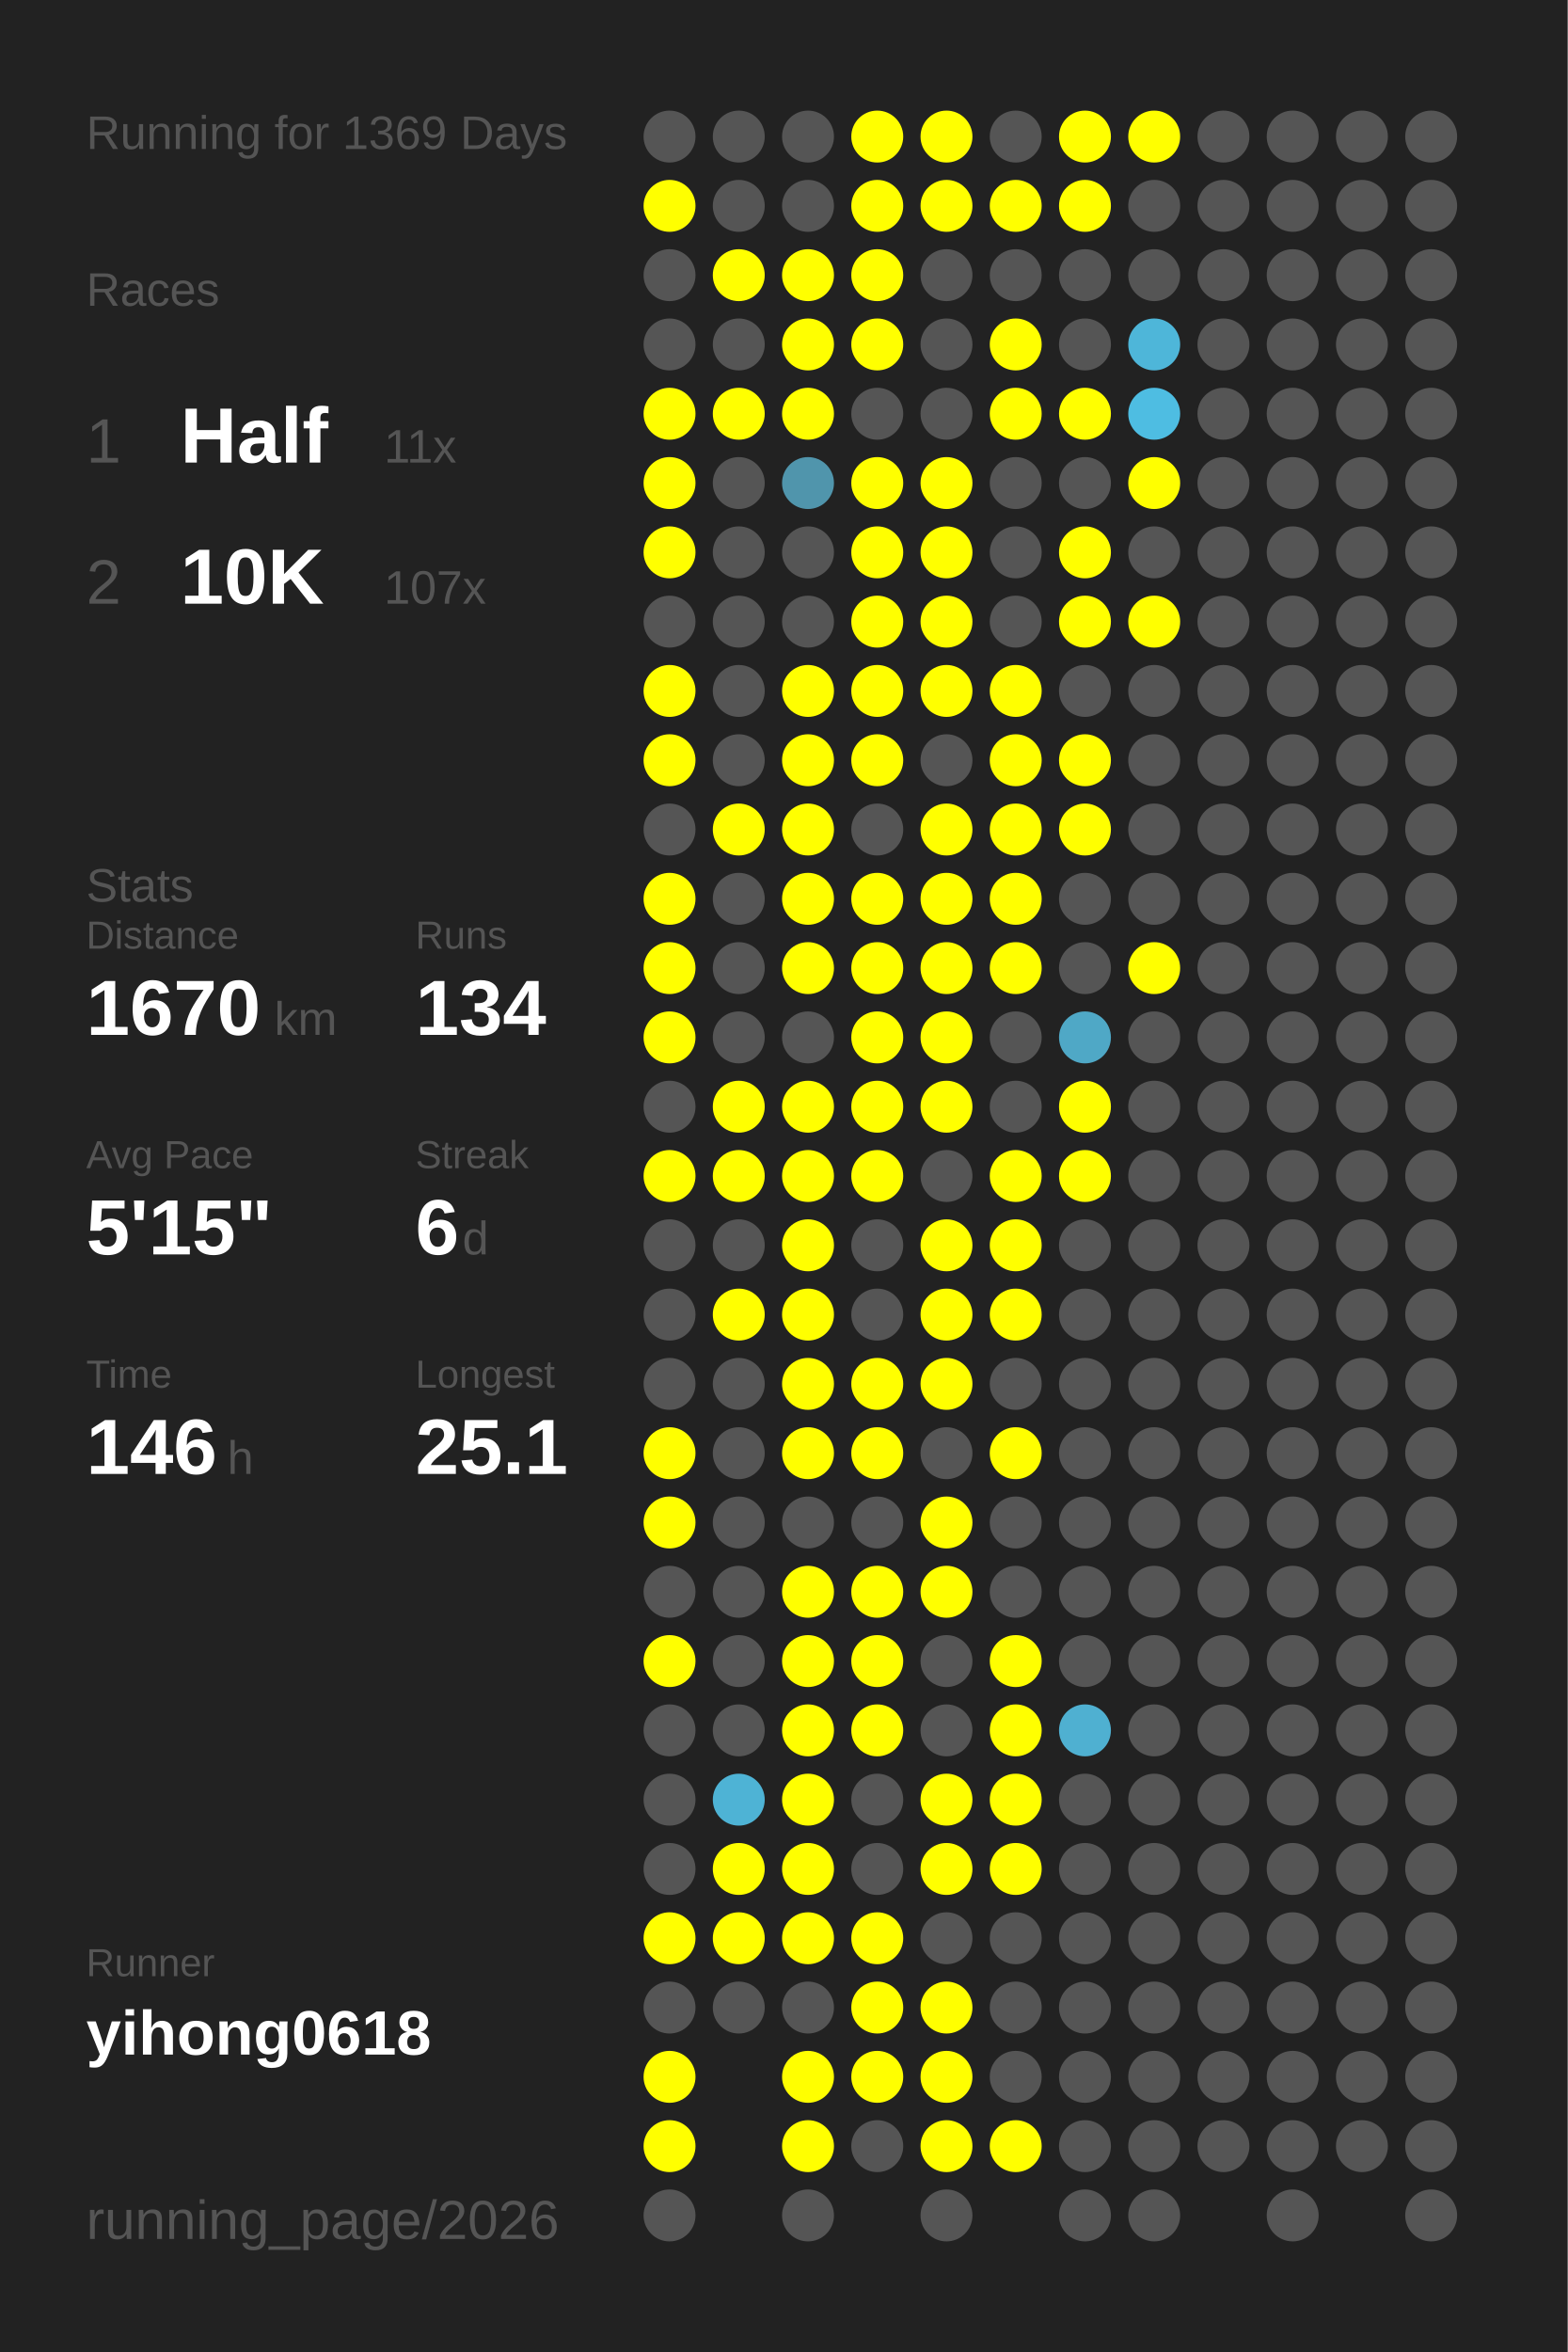
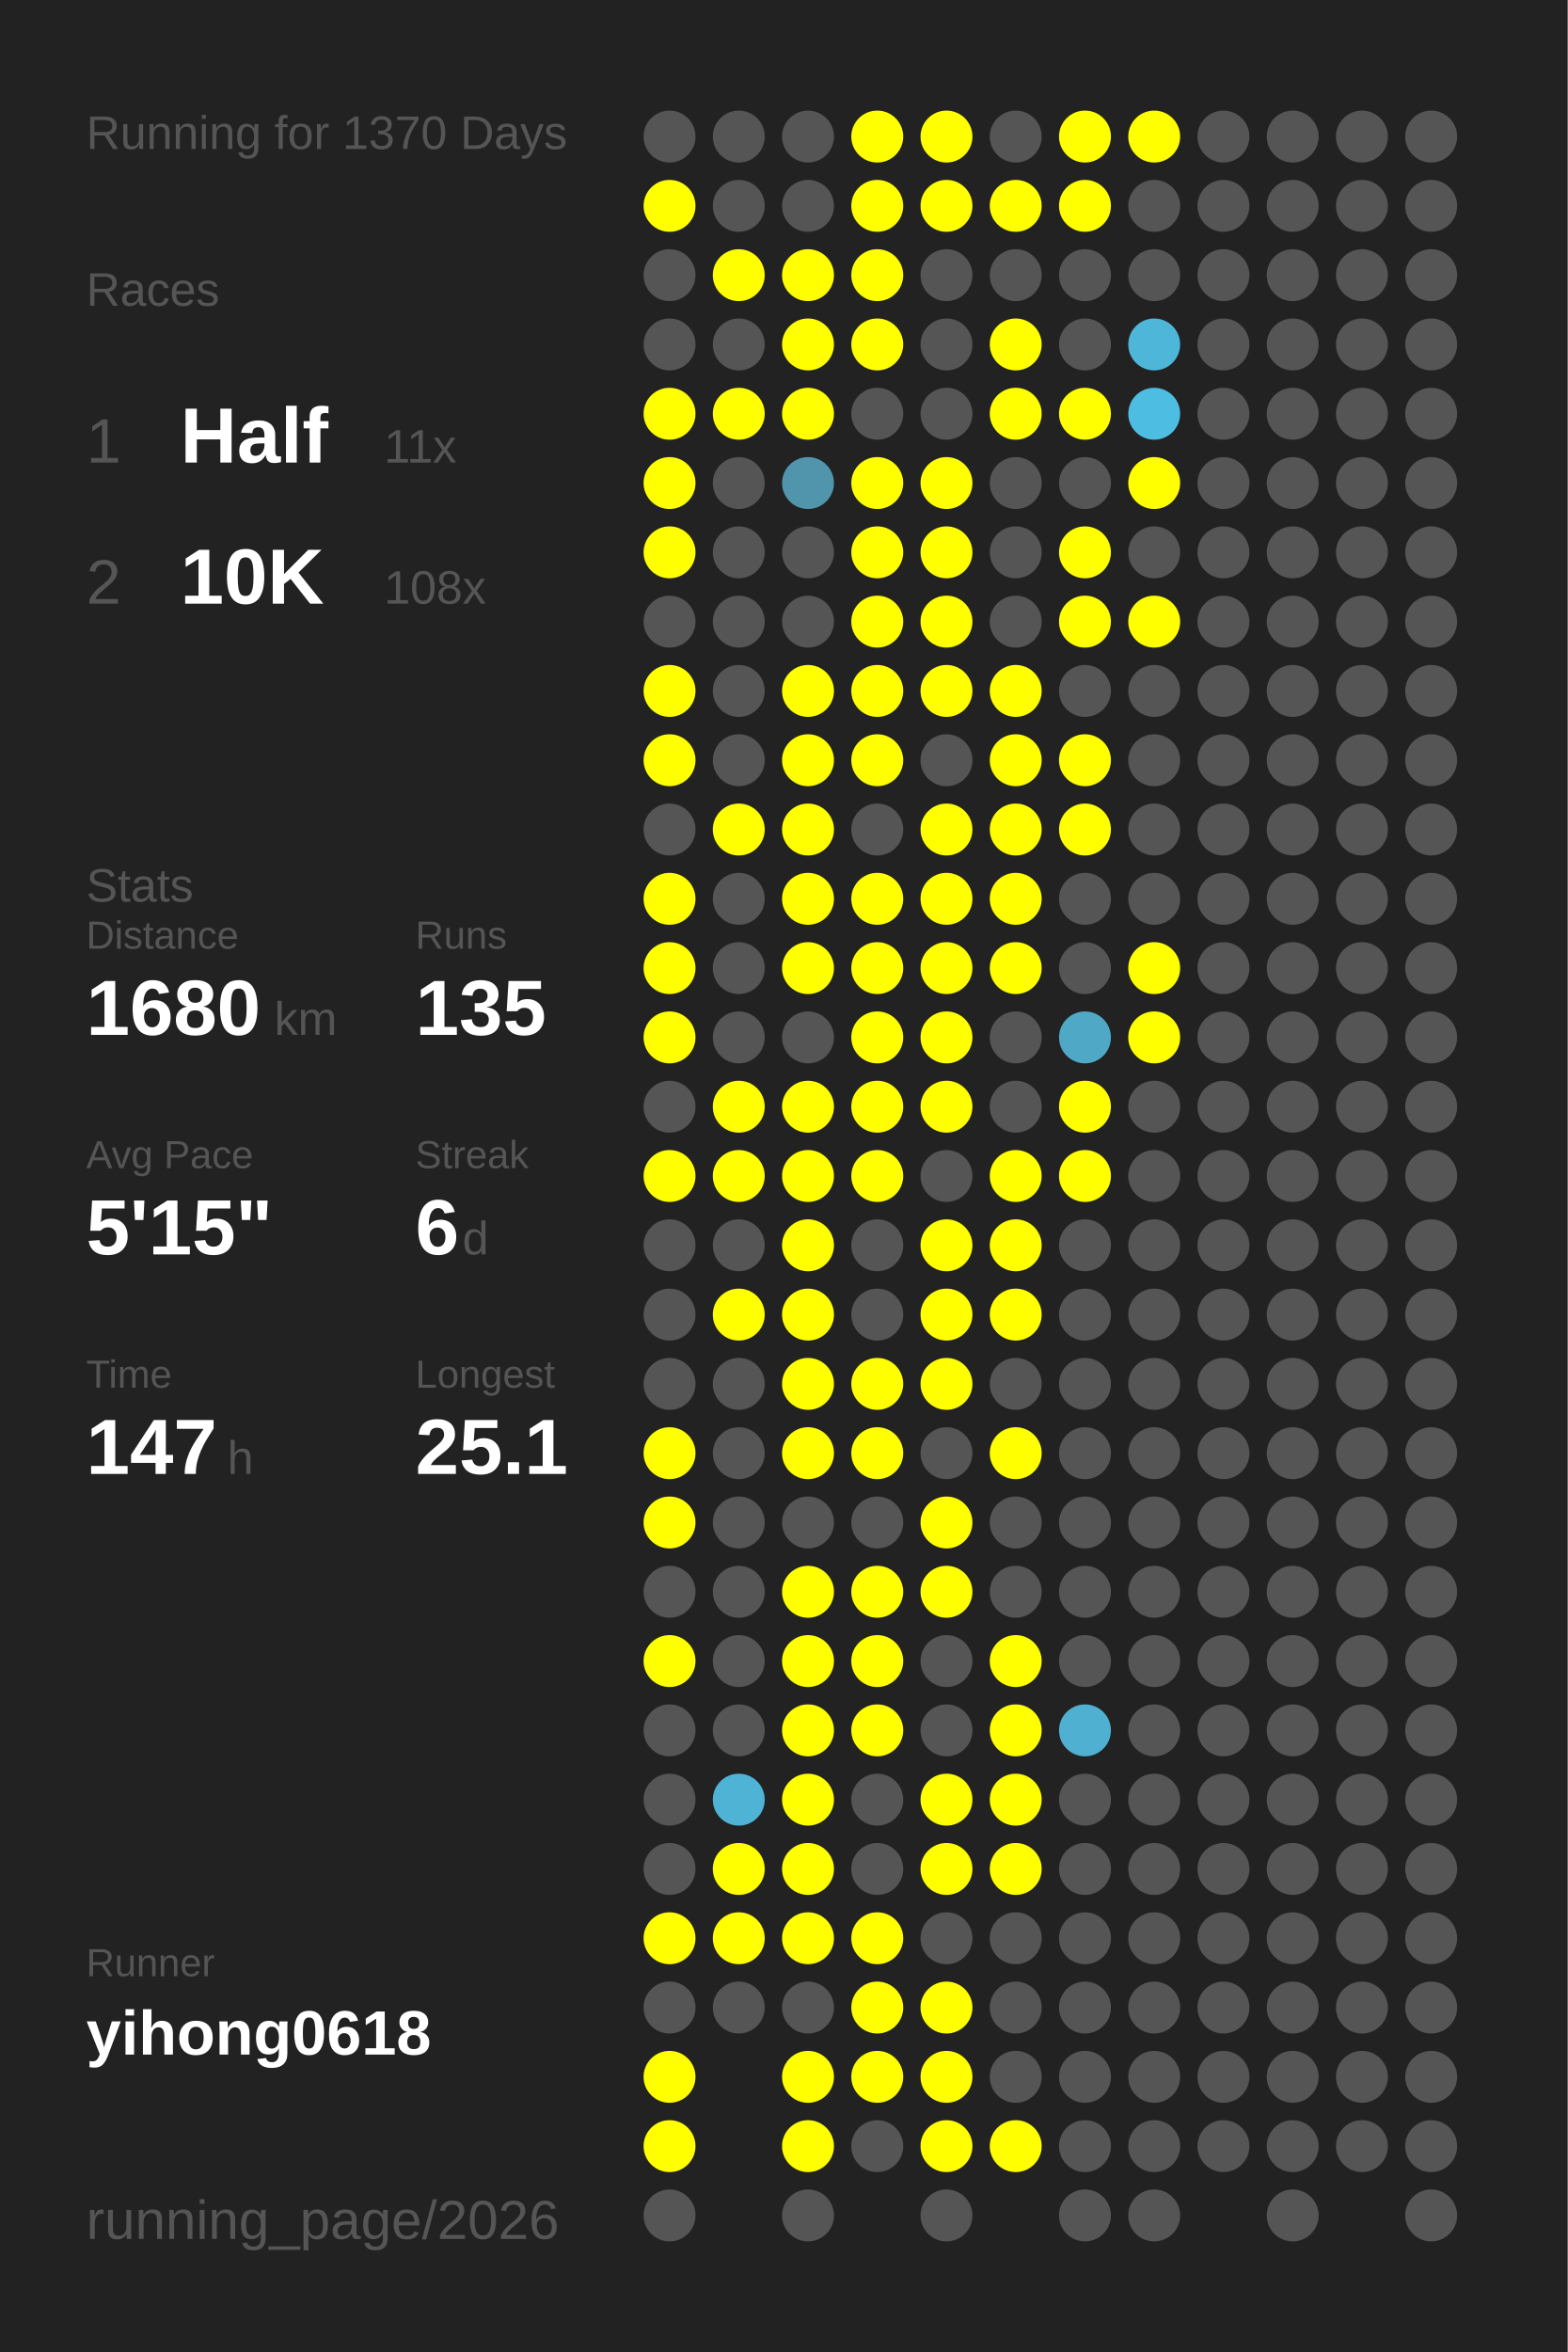
<svg xmlns="http://www.w3.org/2000/svg" baseProfile="full" height="300mm" version="1.1" viewBox="0,0,200,300" width="200mm">
  <defs />
  <rect fill="#222222" height="300" width="200" x="0" y="0" />
-   <text fill="#555555" style="font-size:6px; font-family:Arial;" x="11" y="19">Running for 1369 Days</text>
+   <text fill="#555555" style="font-size:6px; font-family:Arial;" x="11" y="19">Running for 1370 Days</text>
  <text fill="#555555" style="font-size:6px; font-family:Arial;" x="11" y="39">Races</text>
  <text fill="#555555" style="font-size:8px; font-family:Arial;" x="11" y="59">1</text>
  <text fill="#FFFFFF" style="font-size:10px; font-family:Arial; font-weight:bold;" x="23" y="59">Half</text>
  <text fill="#555555" style="font-size:6px; font-family:Arial;" x="49" y="59">11x</text>
  <text fill="#555555" style="font-size:8px; font-family:Arial;" x="11" y="77">2</text>
  <text fill="#FFFFFF" style="font-size:10px; font-family:Arial; font-weight:bold;" x="23" y="77">10K</text>
-   <text fill="#555555" style="font-size:6px; font-family:Arial;" x="49" y="77">107x</text>
+   <text fill="#555555" style="font-size:6px; font-family:Arial;" x="49" y="77">108x</text>
  <text fill="#555555" style="font-size:6px; font-family:Arial;" x="11" y="115">Stats</text>
  <text fill="#555555" style="font-size:5px; font-family:Arial;" x="11" y="121">Distance</text>
-   <text fill="#FFFFFF" style="font-size:10px; font-family:Arial; font-weight:bold;" x="11" y="132">1670</text>
+   <text fill="#FFFFFF" style="font-size:10px; font-family:Arial; font-weight:bold;" x="11" y="132">1680</text>
  <text fill="#555555" style="font-size:6px; font-family:Arial;" x="35" y="132">km</text>
  <text fill="#555555" style="font-size:5px; font-family:Arial;" x="53" y="121">Runs</text>
-   <text fill="#FFFFFF" style="font-size:10px; font-family:Arial; font-weight:bold;" x="53" y="132">134</text>
+   <text fill="#FFFFFF" style="font-size:10px; font-family:Arial; font-weight:bold;" x="53" y="132">135</text>
  <text fill="#555555" style="font-size:5px; font-family:Arial;" x="11" y="149">Avg Pace</text>
  <text fill="#FFFFFF" style="font-size:10px; font-family:Arial; font-weight:bold;" x="11" y="160">5'15"</text>
  <text fill="#555555" style="font-size:5px; font-family:Arial;" x="53" y="149">Streak</text>
  <text fill="#FFFFFF" style="font-size:10px; font-family:Arial; font-weight:bold;" x="53" y="160">6</text>
  <text fill="#555555" style="font-size:6px; font-family:Arial;" x="59" y="160">d</text>
  <text fill="#555555" style="font-size:5px; font-family:Arial;" x="11" y="177">Time</text>
-   <text fill="#FFFFFF" style="font-size:10px; font-family:Arial; font-weight:bold;" x="11" y="188">146</text>
+   <text fill="#FFFFFF" style="font-size:10px; font-family:Arial; font-weight:bold;" x="11" y="188">147</text>
  <text fill="#555555" style="font-size:6px; font-family:Arial;" x="29" y="188">h</text>
  <text fill="#555555" style="font-size:5px; font-family:Arial;" x="53" y="177">Longest</text>
  <text fill="#FFFFFF" style="font-size:10px; font-family:Arial; font-weight:bold;" x="53" y="188">25.1</text>
  <text fill="#555555" style="font-size:5px; font-family:Arial;" x="11" y="252.065">Runner</text>
  <text fill="#FFFFFF" style="font-size:8px; font-family:Arial; font-weight:bold;" x="11" y="262.065">yihong0618</text>
  <text fill="#555555" style="font-size:7px; font-family:Arial;" x="11" y="285.581">running_page/2026</text>
  <circle cx="85.417" cy="17.419" fill="#555555" r="3.312" />
  <circle cx="85.417" cy="26.258" fill="#FFFF00" r="3.312" />
  <circle cx="85.417" cy="35.097" fill="#555555" r="3.312" />
  <circle cx="85.417" cy="43.935" fill="#555555" r="3.312" />
  <circle cx="85.417" cy="52.774" fill="#FFFF00" r="3.312" />
  <circle cx="85.417" cy="61.613" fill="#FFFF00" r="3.312" />
  <circle cx="85.417" cy="70.452" fill="#FFFF00" r="3.312" />
  <circle cx="85.417" cy="79.29" fill="#555555" r="3.312" />
  <circle cx="85.417" cy="88.129" fill="#FFFF00" r="3.312" />
  <circle cx="85.417" cy="96.968" fill="#FFFF00" r="3.312" />
  <circle cx="85.417" cy="105.806" fill="#555555" r="3.312" />
  <circle cx="85.417" cy="114.645" fill="#FFFF00" r="3.312" />
  <circle cx="85.417" cy="123.484" fill="#FFFF00" r="3.312" />
  <circle cx="85.417" cy="132.323" fill="#FFFF00" r="3.312" />
  <circle cx="85.417" cy="141.161" fill="#555555" r="3.312" />
  <circle cx="85.417" cy="150" fill="#FFFF00" r="3.312" />
  <circle cx="85.417" cy="158.839" fill="#555555" r="3.312" />
  <circle cx="85.417" cy="167.677" fill="#555555" r="3.312" />
  <circle cx="85.417" cy="176.516" fill="#555555" r="3.312" />
  <circle cx="85.417" cy="185.355" fill="#FFFF00" r="3.312" />
  <circle cx="85.417" cy="194.194" fill="#FFFF00" r="3.312" />
  <circle cx="85.417" cy="203.032" fill="#555555" r="3.312" />
  <circle cx="85.417" cy="211.871" fill="#FFFF00" r="3.312" />
  <circle cx="85.417" cy="220.71" fill="#555555" r="3.312" />
  <circle cx="85.417" cy="229.548" fill="#555555" r="3.312" />
  <circle cx="85.417" cy="238.387" fill="#555555" r="3.312" />
  <circle cx="85.417" cy="247.226" fill="#FFFF00" r="3.312" />
  <circle cx="85.417" cy="256.065" fill="#555555" r="3.312" />
  <circle cx="85.417" cy="264.903" fill="#FFFF00" r="3.312" />
  <circle cx="85.417" cy="273.742" fill="#FFFF00" r="3.312" />
  <circle cx="85.417" cy="282.581" fill="#555555" r="3.312" />
  <circle cx="94.25" cy="17.419" fill="#555555" r="3.312" />
  <circle cx="94.25" cy="26.258" fill="#555555" r="3.312" />
  <circle cx="94.25" cy="35.097" fill="#FFFF00" r="3.312" />
  <circle cx="94.25" cy="43.935" fill="#555555" r="3.312" />
  <circle cx="94.25" cy="52.774" fill="#FFFF00" r="3.312" />
  <circle cx="94.25" cy="61.613" fill="#555555" r="3.312" />
  <circle cx="94.25" cy="70.452" fill="#555555" r="3.312" />
  <circle cx="94.25" cy="79.29" fill="#555555" r="3.312" />
  <circle cx="94.25" cy="88.129" fill="#555555" r="3.312" />
  <circle cx="94.25" cy="96.968" fill="#555555" r="3.312" />
  <circle cx="94.25" cy="105.806" fill="#FFFF00" r="3.312" />
  <circle cx="94.25" cy="114.645" fill="#555555" r="3.312" />
  <circle cx="94.25" cy="123.484" fill="#555555" r="3.312" />
  <circle cx="94.25" cy="132.323" fill="#555555" r="3.312" />
  <circle cx="94.25" cy="141.161" fill="#FFFF00" r="3.312" />
  <circle cx="94.25" cy="150" fill="#FFFF00" r="3.312" />
  <circle cx="94.25" cy="158.839" fill="#555555" r="3.312" />
  <circle cx="94.25" cy="167.677" fill="#FFFF00" r="3.312" />
  <circle cx="94.25" cy="176.516" fill="#555555" r="3.312" />
  <circle cx="94.25" cy="185.355" fill="#555555" r="3.312" />
  <circle cx="94.25" cy="194.194" fill="#555555" r="3.312" />
  <circle cx="94.25" cy="203.032" fill="#555555" r="3.312" />
  <circle cx="94.25" cy="211.871" fill="#555555" r="3.312" />
  <circle cx="94.25" cy="220.71" fill="#555555" r="3.312" />
  <circle cx="94.25" cy="229.548" fill="#4eb3d5" r="3.312" />
  <circle cx="94.25" cy="238.387" fill="#FFFF00" r="3.312" />
  <circle cx="94.25" cy="247.226" fill="#FFFF00" r="3.312" />
  <circle cx="94.25" cy="256.065" fill="#555555" r="3.312" />
  <circle cx="103.083" cy="17.419" fill="#555555" r="3.312" />
  <circle cx="103.083" cy="26.258" fill="#555555" r="3.312" />
  <circle cx="103.083" cy="35.097" fill="#FFFF00" r="3.312" />
  <circle cx="103.083" cy="43.935" fill="#FFFF00" r="3.312" />
  <circle cx="103.083" cy="52.774" fill="#FFFF00" r="3.312" />
  <circle cx="103.083" cy="61.613" fill="#5095ac" r="3.312" />
  <circle cx="103.083" cy="70.452" fill="#555555" r="3.312" />
  <circle cx="103.083" cy="79.29" fill="#555555" r="3.312" />
  <circle cx="103.083" cy="88.129" fill="#FFFF00" r="3.312" />
  <circle cx="103.083" cy="96.968" fill="#FFFF00" r="3.312" />
  <circle cx="103.083" cy="105.806" fill="#FFFF00" r="3.312" />
  <circle cx="103.083" cy="114.645" fill="#FFFF00" r="3.312" />
  <circle cx="103.083" cy="123.484" fill="#FFFF00" r="3.312" />
  <circle cx="103.083" cy="132.323" fill="#555555" r="3.312" />
  <circle cx="103.083" cy="141.161" fill="#FFFF00" r="3.312" />
  <circle cx="103.083" cy="150" fill="#FFFF00" r="3.312" />
  <circle cx="103.083" cy="158.839" fill="#FFFF00" r="3.312" />
  <circle cx="103.083" cy="167.677" fill="#FFFF00" r="3.312" />
  <circle cx="103.083" cy="176.516" fill="#FFFF00" r="3.312" />
  <circle cx="103.083" cy="185.355" fill="#FFFF00" r="3.312" />
  <circle cx="103.083" cy="194.194" fill="#555555" r="3.312" />
  <circle cx="103.083" cy="203.032" fill="#FFFF00" r="3.312" />
  <circle cx="103.083" cy="211.871" fill="#FFFF00" r="3.312" />
  <circle cx="103.083" cy="220.71" fill="#FFFF00" r="3.312" />
  <circle cx="103.083" cy="229.548" fill="#FFFF00" r="3.312" />
  <circle cx="103.083" cy="238.387" fill="#FFFF00" r="3.312" />
  <circle cx="103.083" cy="247.226" fill="#FFFF00" r="3.312" />
  <circle cx="103.083" cy="256.065" fill="#555555" r="3.312" />
  <circle cx="103.083" cy="264.903" fill="#FFFF00" r="3.312" />
  <circle cx="103.083" cy="273.742" fill="#FFFF00" r="3.312" />
  <circle cx="103.083" cy="282.581" fill="#555555" r="3.312" />
  <circle cx="111.917" cy="17.419" fill="#FFFF00" r="3.312" />
  <circle cx="111.917" cy="26.258" fill="#FFFF00" r="3.312" />
  <circle cx="111.917" cy="35.097" fill="#FFFF00" r="3.312" />
  <circle cx="111.917" cy="43.935" fill="#FFFF00" r="3.312" />
  <circle cx="111.917" cy="52.774" fill="#555555" r="3.312" />
  <circle cx="111.917" cy="61.613" fill="#FFFF00" r="3.312" />
  <circle cx="111.917" cy="70.452" fill="#FFFF00" r="3.312" />
  <circle cx="111.917" cy="79.29" fill="#FFFF00" r="3.312" />
  <circle cx="111.917" cy="88.129" fill="#FFFF00" r="3.312" />
  <circle cx="111.917" cy="96.968" fill="#FFFF00" r="3.312" />
  <circle cx="111.917" cy="105.806" fill="#555555" r="3.312" />
  <circle cx="111.917" cy="114.645" fill="#FFFF00" r="3.312" />
  <circle cx="111.917" cy="123.484" fill="#FFFF00" r="3.312" />
  <circle cx="111.917" cy="132.323" fill="#FFFF00" r="3.312" />
  <circle cx="111.917" cy="141.161" fill="#FFFF00" r="3.312" />
  <circle cx="111.917" cy="150" fill="#FFFF00" r="3.312" />
  <circle cx="111.917" cy="158.839" fill="#555555" r="3.312" />
  <circle cx="111.917" cy="167.677" fill="#555555" r="3.312" />
  <circle cx="111.917" cy="176.516" fill="#FFFF00" r="3.312" />
  <circle cx="111.917" cy="185.355" fill="#FFFF00" r="3.312" />
  <circle cx="111.917" cy="194.194" fill="#555555" r="3.312" />
  <circle cx="111.917" cy="203.032" fill="#FFFF00" r="3.312" />
  <circle cx="111.917" cy="211.871" fill="#FFFF00" r="3.312" />
  <circle cx="111.917" cy="220.71" fill="#FFFF00" r="3.312" />
  <circle cx="111.917" cy="229.548" fill="#555555" r="3.312" />
  <circle cx="111.917" cy="238.387" fill="#555555" r="3.312" />
  <circle cx="111.917" cy="247.226" fill="#FFFF00" r="3.312" />
  <circle cx="111.917" cy="256.065" fill="#FFFF00" r="3.312" />
  <circle cx="111.917" cy="264.903" fill="#FFFF00" r="3.312" />
  <circle cx="111.917" cy="273.742" fill="#555555" r="3.312" />
  <circle cx="120.75" cy="17.419" fill="#FFFF00" r="3.312" />
  <circle cx="120.75" cy="26.258" fill="#FFFF00" r="3.312" />
  <circle cx="120.75" cy="35.097" fill="#555555" r="3.312" />
  <circle cx="120.75" cy="43.935" fill="#555555" r="3.312" />
  <circle cx="120.75" cy="52.774" fill="#555555" r="3.312" />
  <circle cx="120.75" cy="61.613" fill="#FFFF00" r="3.312" />
  <circle cx="120.75" cy="70.452" fill="#FFFF00" r="3.312" />
  <circle cx="120.75" cy="79.29" fill="#FFFF00" r="3.312" />
  <circle cx="120.75" cy="88.129" fill="#FFFF00" r="3.312" />
  <circle cx="120.75" cy="96.968" fill="#555555" r="3.312" />
  <circle cx="120.75" cy="105.806" fill="#FFFF00" r="3.312" />
  <circle cx="120.75" cy="114.645" fill="#FFFF00" r="3.312" />
  <circle cx="120.75" cy="123.484" fill="#FFFF00" r="3.312" />
  <circle cx="120.75" cy="132.323" fill="#FFFF00" r="3.312" />
  <circle cx="120.75" cy="141.161" fill="#FFFF00" r="3.312" />
  <circle cx="120.75" cy="150" fill="#555555" r="3.312" />
  <circle cx="120.75" cy="158.839" fill="#FFFF00" r="3.312" />
  <circle cx="120.75" cy="167.677" fill="#FFFF00" r="3.312" />
  <circle cx="120.75" cy="176.516" fill="#FFFF00" r="3.312" />
  <circle cx="120.75" cy="185.355" fill="#555555" r="3.312" />
  <circle cx="120.75" cy="194.194" fill="#FFFF00" r="3.312" />
  <circle cx="120.75" cy="203.032" fill="#FFFF00" r="3.312" />
  <circle cx="120.75" cy="211.871" fill="#555555" r="3.312" />
  <circle cx="120.75" cy="220.71" fill="#555555" r="3.312" />
  <circle cx="120.75" cy="229.548" fill="#FFFF00" r="3.312" />
  <circle cx="120.75" cy="238.387" fill="#FFFF00" r="3.312" />
  <circle cx="120.75" cy="247.226" fill="#555555" r="3.312" />
  <circle cx="120.75" cy="256.065" fill="#FFFF00" r="3.312" />
  <circle cx="120.75" cy="264.903" fill="#FFFF00" r="3.312" />
  <circle cx="120.75" cy="273.742" fill="#FFFF00" r="3.312" />
  <circle cx="120.75" cy="282.581" fill="#555555" r="3.312" />
  <circle cx="129.583" cy="17.419" fill="#555555" r="3.312" />
  <circle cx="129.583" cy="26.258" fill="#FFFF00" r="3.312" />
  <circle cx="129.583" cy="35.097" fill="#555555" r="3.312" />
  <circle cx="129.583" cy="43.935" fill="#FFFF00" r="3.312" />
  <circle cx="129.583" cy="52.774" fill="#FFFF00" r="3.312" />
  <circle cx="129.583" cy="61.613" fill="#555555" r="3.312" />
  <circle cx="129.583" cy="70.452" fill="#555555" r="3.312" />
  <circle cx="129.583" cy="79.29" fill="#555555" r="3.312" />
  <circle cx="129.583" cy="88.129" fill="#FFFF00" r="3.312" />
  <circle cx="129.583" cy="96.968" fill="#FFFF00" r="3.312" />
  <circle cx="129.583" cy="105.806" fill="#FFFF00" r="3.312" />
  <circle cx="129.583" cy="114.645" fill="#FFFF00" r="3.312" />
  <circle cx="129.583" cy="123.484" fill="#FFFF00" r="3.312" />
  <circle cx="129.583" cy="132.323" fill="#555555" r="3.312" />
  <circle cx="129.583" cy="141.161" fill="#555555" r="3.312" />
  <circle cx="129.583" cy="150" fill="#FFFF00" r="3.312" />
  <circle cx="129.583" cy="158.839" fill="#FFFF00" r="3.312" />
  <circle cx="129.583" cy="167.677" fill="#FFFF00" r="3.312" />
  <circle cx="129.583" cy="176.516" fill="#555555" r="3.312" />
  <circle cx="129.583" cy="185.355" fill="#FFFF00" r="3.312" />
  <circle cx="129.583" cy="194.194" fill="#555555" r="3.312" />
  <circle cx="129.583" cy="203.032" fill="#555555" r="3.312" />
  <circle cx="129.583" cy="211.871" fill="#FFFF00" r="3.312" />
  <circle cx="129.583" cy="220.71" fill="#FFFF00" r="3.312" />
  <circle cx="129.583" cy="229.548" fill="#FFFF00" r="3.312" />
  <circle cx="129.583" cy="238.387" fill="#FFFF00" r="3.312" />
  <circle cx="129.583" cy="247.226" fill="#555555" r="3.312" />
  <circle cx="129.583" cy="256.065" fill="#555555" r="3.312" />
  <circle cx="129.583" cy="264.903" fill="#555555" r="3.312" />
  <circle cx="129.583" cy="273.742" fill="#FFFF00" r="3.312" />
  <circle cx="138.417" cy="17.419" fill="#FFFF00" r="3.312" />
  <circle cx="138.417" cy="26.258" fill="#FFFF00" r="3.312" />
  <circle cx="138.417" cy="35.097" fill="#555555" r="3.312" />
  <circle cx="138.417" cy="43.935" fill="#555555" r="3.312" />
  <circle cx="138.417" cy="52.774" fill="#FFFF00" r="3.312" />
  <circle cx="138.417" cy="61.613" fill="#555555" r="3.312" />
  <circle cx="138.417" cy="70.452" fill="#FFFF00" r="3.312" />
  <circle cx="138.417" cy="79.29" fill="#FFFF00" r="3.312" />
  <circle cx="138.417" cy="88.129" fill="#555555" r="3.312" />
  <circle cx="138.417" cy="96.968" fill="#FFFF00" r="3.312" />
  <circle cx="138.417" cy="105.806" fill="#FFFF00" r="3.312" />
  <circle cx="138.417" cy="114.645" fill="#555555" r="3.312" />
  <circle cx="138.417" cy="123.484" fill="#555555" r="3.312" />
  <circle cx="138.417" cy="132.323" fill="#4fa8c6" r="3.312" />
  <circle cx="138.417" cy="141.161" fill="#FFFF00" r="3.312" />
  <circle cx="138.417" cy="150" fill="#FFFF00" r="3.312" />
  <circle cx="138.417" cy="158.839" fill="#555555" r="3.312" />
  <circle cx="138.417" cy="167.677" fill="#555555" r="3.312" />
  <circle cx="138.417" cy="176.516" fill="#555555" r="3.312" />
  <circle cx="138.417" cy="185.355" fill="#555555" r="3.312" />
  <circle cx="138.417" cy="194.194" fill="#555555" r="3.312" />
  <circle cx="138.417" cy="203.032" fill="#555555" r="3.312" />
  <circle cx="138.417" cy="211.871" fill="#555555" r="3.312" />
  <circle cx="138.417" cy="220.71" fill="#4fb0d1" r="3.312" />
  <circle cx="138.417" cy="229.548" fill="#555555" r="3.312" />
  <circle cx="138.417" cy="238.387" fill="#555555" r="3.312" />
  <circle cx="138.417" cy="247.226" fill="#555555" r="3.312" />
  <circle cx="138.417" cy="256.065" fill="#555555" r="3.312" />
  <circle cx="138.417" cy="264.903" fill="#555555" r="3.312" />
  <circle cx="138.417" cy="273.742" fill="#555555" r="3.312" />
  <circle cx="138.417" cy="282.581" fill="#555555" r="3.312" />
  <circle cx="147.25" cy="17.419" fill="#FFFF00" r="3.312" />
  <circle cx="147.25" cy="26.258" fill="#555555" r="3.312" />
  <circle cx="147.25" cy="35.097" fill="#555555" r="3.312" />
  <circle cx="147.25" cy="43.935" fill="#4eb6d9" r="3.312" />
  <circle cx="147.25" cy="52.774" fill="#4ebde2" r="3.312" />
  <circle cx="147.25" cy="61.613" fill="#FFFF00" r="3.312" />
  <circle cx="147.25" cy="70.452" fill="#555555" r="3.312" />
  <circle cx="147.25" cy="79.29" fill="#FFFF00" r="3.312" />
  <circle cx="147.25" cy="88.129" fill="#555555" r="3.312" />
  <circle cx="147.25" cy="96.968" fill="#555555" r="3.312" />
  <circle cx="147.25" cy="105.806" fill="#555555" r="3.312" />
  <circle cx="147.25" cy="114.645" fill="#555555" r="3.312" />
  <circle cx="147.25" cy="123.484" fill="#FFFF00" r="3.312" />
-   <circle cx="147.25" cy="132.323" fill="#555555" r="3.312" />
+   <circle cx="147.25" cy="132.323" fill="#FFFF00" r="3.312" />
  <circle cx="147.25" cy="141.161" fill="#555555" r="3.312" />
  <circle cx="147.25" cy="150" fill="#555555" r="3.312" />
  <circle cx="147.25" cy="158.839" fill="#555555" r="3.312" />
  <circle cx="147.25" cy="167.677" fill="#555555" r="3.312" />
  <circle cx="147.25" cy="176.516" fill="#555555" r="3.312" />
  <circle cx="147.25" cy="185.355" fill="#555555" r="3.312" />
  <circle cx="147.25" cy="194.194" fill="#555555" r="3.312" />
  <circle cx="147.25" cy="203.032" fill="#555555" r="3.312" />
  <circle cx="147.25" cy="211.871" fill="#555555" r="3.312" />
  <circle cx="147.25" cy="220.71" fill="#555555" r="3.312" />
  <circle cx="147.25" cy="229.548" fill="#555555" r="3.312" />
  <circle cx="147.25" cy="238.387" fill="#555555" r="3.312" />
  <circle cx="147.25" cy="247.226" fill="#555555" r="3.312" />
  <circle cx="147.25" cy="256.065" fill="#555555" r="3.312" />
  <circle cx="147.25" cy="264.903" fill="#555555" r="3.312" />
  <circle cx="147.25" cy="273.742" fill="#555555" r="3.312" />
  <circle cx="147.25" cy="282.581" fill="#555555" r="3.312" />
  <circle cx="156.083" cy="17.419" fill="#555555" r="3.312" />
  <circle cx="156.083" cy="26.258" fill="#555555" r="3.312" />
  <circle cx="156.083" cy="35.097" fill="#555555" r="3.312" />
  <circle cx="156.083" cy="43.935" fill="#555555" r="3.312" />
  <circle cx="156.083" cy="52.774" fill="#555555" r="3.312" />
  <circle cx="156.083" cy="61.613" fill="#555555" r="3.312" />
  <circle cx="156.083" cy="70.452" fill="#555555" r="3.312" />
  <circle cx="156.083" cy="79.29" fill="#555555" r="3.312" />
  <circle cx="156.083" cy="88.129" fill="#555555" r="3.312" />
  <circle cx="156.083" cy="96.968" fill="#555555" r="3.312" />
  <circle cx="156.083" cy="105.806" fill="#555555" r="3.312" />
  <circle cx="156.083" cy="114.645" fill="#555555" r="3.312" />
  <circle cx="156.083" cy="123.484" fill="#555555" r="3.312" />
  <circle cx="156.083" cy="132.323" fill="#555555" r="3.312" />
  <circle cx="156.083" cy="141.161" fill="#555555" r="3.312" />
  <circle cx="156.083" cy="150" fill="#555555" r="3.312" />
  <circle cx="156.083" cy="158.839" fill="#555555" r="3.312" />
  <circle cx="156.083" cy="167.677" fill="#555555" r="3.312" />
  <circle cx="156.083" cy="176.516" fill="#555555" r="3.312" />
  <circle cx="156.083" cy="185.355" fill="#555555" r="3.312" />
  <circle cx="156.083" cy="194.194" fill="#555555" r="3.312" />
  <circle cx="156.083" cy="203.032" fill="#555555" r="3.312" />
  <circle cx="156.083" cy="211.871" fill="#555555" r="3.312" />
  <circle cx="156.083" cy="220.71" fill="#555555" r="3.312" />
  <circle cx="156.083" cy="229.548" fill="#555555" r="3.312" />
  <circle cx="156.083" cy="238.387" fill="#555555" r="3.312" />
  <circle cx="156.083" cy="247.226" fill="#555555" r="3.312" />
  <circle cx="156.083" cy="256.065" fill="#555555" r="3.312" />
  <circle cx="156.083" cy="264.903" fill="#555555" r="3.312" />
  <circle cx="156.083" cy="273.742" fill="#555555" r="3.312" />
  <circle cx="164.917" cy="17.419" fill="#555555" r="3.312" />
  <circle cx="164.917" cy="26.258" fill="#555555" r="3.312" />
  <circle cx="164.917" cy="35.097" fill="#555555" r="3.312" />
  <circle cx="164.917" cy="43.935" fill="#555555" r="3.312" />
  <circle cx="164.917" cy="52.774" fill="#555555" r="3.312" />
  <circle cx="164.917" cy="61.613" fill="#555555" r="3.312" />
  <circle cx="164.917" cy="70.452" fill="#555555" r="3.312" />
  <circle cx="164.917" cy="79.29" fill="#555555" r="3.312" />
  <circle cx="164.917" cy="88.129" fill="#555555" r="3.312" />
  <circle cx="164.917" cy="96.968" fill="#555555" r="3.312" />
  <circle cx="164.917" cy="105.806" fill="#555555" r="3.312" />
  <circle cx="164.917" cy="114.645" fill="#555555" r="3.312" />
  <circle cx="164.917" cy="123.484" fill="#555555" r="3.312" />
  <circle cx="164.917" cy="132.323" fill="#555555" r="3.312" />
  <circle cx="164.917" cy="141.161" fill="#555555" r="3.312" />
  <circle cx="164.917" cy="150" fill="#555555" r="3.312" />
  <circle cx="164.917" cy="158.839" fill="#555555" r="3.312" />
  <circle cx="164.917" cy="167.677" fill="#555555" r="3.312" />
  <circle cx="164.917" cy="176.516" fill="#555555" r="3.312" />
  <circle cx="164.917" cy="185.355" fill="#555555" r="3.312" />
  <circle cx="164.917" cy="194.194" fill="#555555" r="3.312" />
  <circle cx="164.917" cy="203.032" fill="#555555" r="3.312" />
  <circle cx="164.917" cy="211.871" fill="#555555" r="3.312" />
  <circle cx="164.917" cy="220.71" fill="#555555" r="3.312" />
  <circle cx="164.917" cy="229.548" fill="#555555" r="3.312" />
  <circle cx="164.917" cy="238.387" fill="#555555" r="3.312" />
  <circle cx="164.917" cy="247.226" fill="#555555" r="3.312" />
  <circle cx="164.917" cy="256.065" fill="#555555" r="3.312" />
  <circle cx="164.917" cy="264.903" fill="#555555" r="3.312" />
  <circle cx="164.917" cy="273.742" fill="#555555" r="3.312" />
  <circle cx="164.917" cy="282.581" fill="#555555" r="3.312" />
  <circle cx="173.75" cy="17.419" fill="#555555" r="3.312" />
  <circle cx="173.75" cy="26.258" fill="#555555" r="3.312" />
  <circle cx="173.75" cy="35.097" fill="#555555" r="3.312" />
  <circle cx="173.75" cy="43.935" fill="#555555" r="3.312" />
  <circle cx="173.75" cy="52.774" fill="#555555" r="3.312" />
  <circle cx="173.75" cy="61.613" fill="#555555" r="3.312" />
  <circle cx="173.75" cy="70.452" fill="#555555" r="3.312" />
  <circle cx="173.75" cy="79.29" fill="#555555" r="3.312" />
  <circle cx="173.75" cy="88.129" fill="#555555" r="3.312" />
  <circle cx="173.75" cy="96.968" fill="#555555" r="3.312" />
  <circle cx="173.75" cy="105.806" fill="#555555" r="3.312" />
  <circle cx="173.75" cy="114.645" fill="#555555" r="3.312" />
  <circle cx="173.75" cy="123.484" fill="#555555" r="3.312" />
  <circle cx="173.75" cy="132.323" fill="#555555" r="3.312" />
  <circle cx="173.75" cy="141.161" fill="#555555" r="3.312" />
  <circle cx="173.75" cy="150" fill="#555555" r="3.312" />
  <circle cx="173.75" cy="158.839" fill="#555555" r="3.312" />
  <circle cx="173.75" cy="167.677" fill="#555555" r="3.312" />
  <circle cx="173.75" cy="176.516" fill="#555555" r="3.312" />
  <circle cx="173.75" cy="185.355" fill="#555555" r="3.312" />
  <circle cx="173.75" cy="194.194" fill="#555555" r="3.312" />
  <circle cx="173.75" cy="203.032" fill="#555555" r="3.312" />
  <circle cx="173.75" cy="211.871" fill="#555555" r="3.312" />
  <circle cx="173.75" cy="220.71" fill="#555555" r="3.312" />
  <circle cx="173.75" cy="229.548" fill="#555555" r="3.312" />
  <circle cx="173.75" cy="238.387" fill="#555555" r="3.312" />
  <circle cx="173.75" cy="247.226" fill="#555555" r="3.312" />
  <circle cx="173.75" cy="256.065" fill="#555555" r="3.312" />
  <circle cx="173.75" cy="264.903" fill="#555555" r="3.312" />
  <circle cx="173.75" cy="273.742" fill="#555555" r="3.312" />
  <circle cx="182.583" cy="17.419" fill="#555555" r="3.312" />
  <circle cx="182.583" cy="26.258" fill="#555555" r="3.312" />
  <circle cx="182.583" cy="35.097" fill="#555555" r="3.312" />
  <circle cx="182.583" cy="43.935" fill="#555555" r="3.312" />
  <circle cx="182.583" cy="52.774" fill="#555555" r="3.312" />
  <circle cx="182.583" cy="61.613" fill="#555555" r="3.312" />
  <circle cx="182.583" cy="70.452" fill="#555555" r="3.312" />
  <circle cx="182.583" cy="79.29" fill="#555555" r="3.312" />
  <circle cx="182.583" cy="88.129" fill="#555555" r="3.312" />
  <circle cx="182.583" cy="96.968" fill="#555555" r="3.312" />
  <circle cx="182.583" cy="105.806" fill="#555555" r="3.312" />
  <circle cx="182.583" cy="114.645" fill="#555555" r="3.312" />
  <circle cx="182.583" cy="123.484" fill="#555555" r="3.312" />
  <circle cx="182.583" cy="132.323" fill="#555555" r="3.312" />
  <circle cx="182.583" cy="141.161" fill="#555555" r="3.312" />
  <circle cx="182.583" cy="150" fill="#555555" r="3.312" />
  <circle cx="182.583" cy="158.839" fill="#555555" r="3.312" />
  <circle cx="182.583" cy="167.677" fill="#555555" r="3.312" />
  <circle cx="182.583" cy="176.516" fill="#555555" r="3.312" />
  <circle cx="182.583" cy="185.355" fill="#555555" r="3.312" />
  <circle cx="182.583" cy="194.194" fill="#555555" r="3.312" />
  <circle cx="182.583" cy="203.032" fill="#555555" r="3.312" />
  <circle cx="182.583" cy="211.871" fill="#555555" r="3.312" />
  <circle cx="182.583" cy="220.71" fill="#555555" r="3.312" />
  <circle cx="182.583" cy="229.548" fill="#555555" r="3.312" />
  <circle cx="182.583" cy="238.387" fill="#555555" r="3.312" />
  <circle cx="182.583" cy="247.226" fill="#555555" r="3.312" />
  <circle cx="182.583" cy="256.065" fill="#555555" r="3.312" />
  <circle cx="182.583" cy="264.903" fill="#555555" r="3.312" />
  <circle cx="182.583" cy="273.742" fill="#555555" r="3.312" />
  <circle cx="182.583" cy="282.581" fill="#555555" r="3.312" />
</svg>
